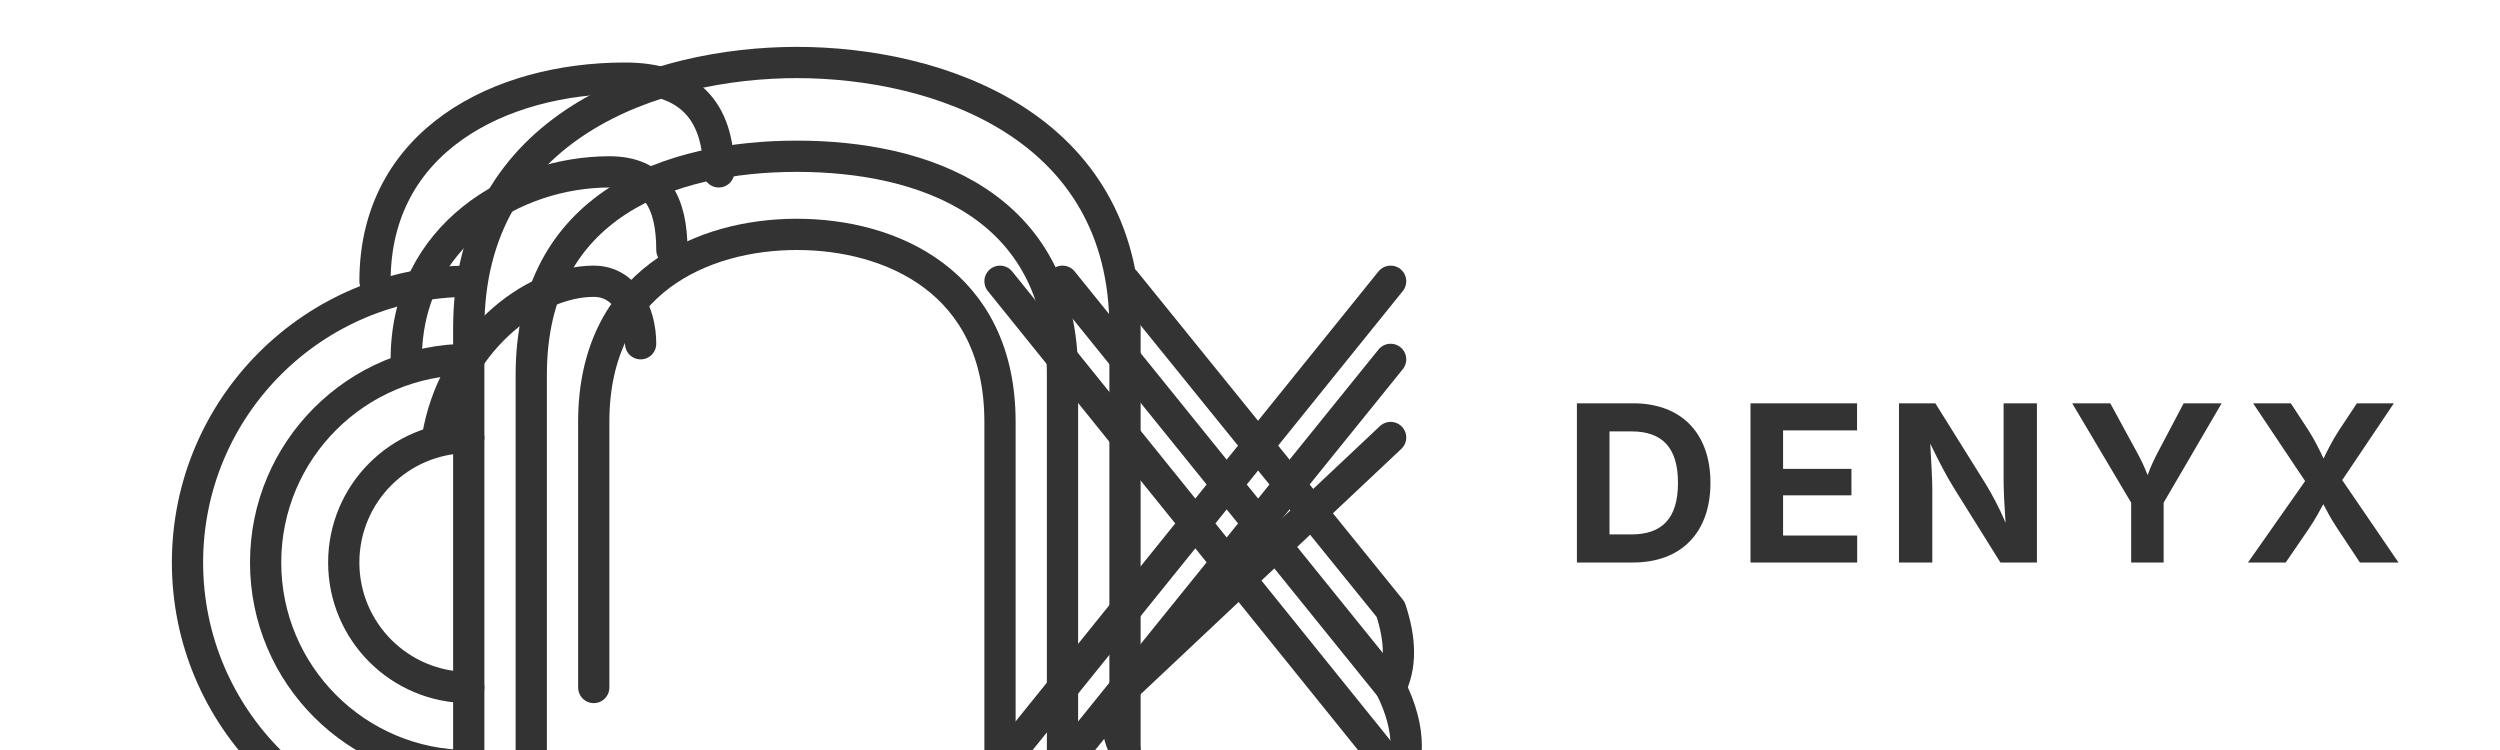
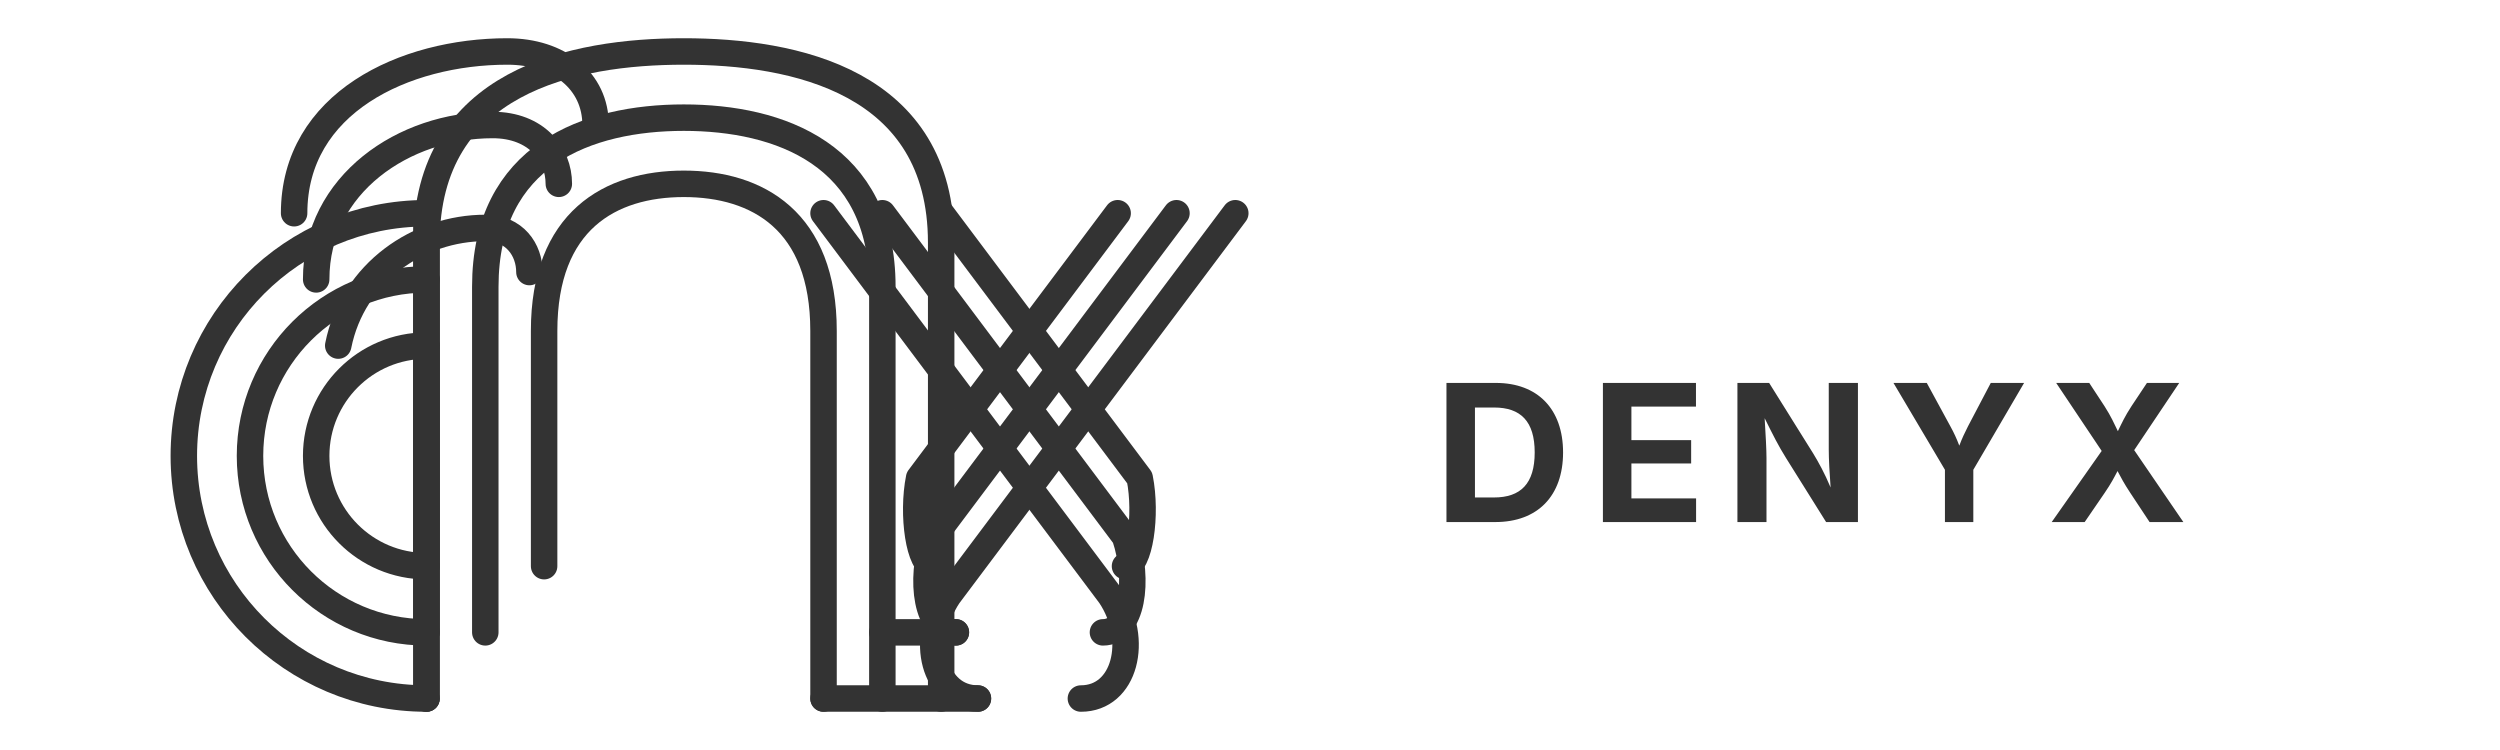
- <svg xmlns="http://www.w3.org/2000/svg" width="80" height="24" viewBox="0 0 320 96" fill="none">
-   <g transform="translate(8, 6)" stroke="#333333" stroke-width="4" stroke-linecap="round" stroke-linejoin="round" fill="none">
-     <path d="M52,30 A36,36 0 1,0 52,102" />
-     <path d="M52,40 A26,26 0 1,0 52,92" />
-     <path d="M52,50 A16,16 0 1,0 52,82" />
-     <path d="M40,30 C40,12 56,4 72,4 C80,4 84,8 84,16" />
-     <path d="M44,40 C44,24 58,16 70,16 C76,16 78,20 78,26" />
-     <path d="M48,50 C50,38 60,30 68,30 C72,30 74,34 74,38" />
-     <path d="M52,102 L52,36 C52,10 76,2 94,2 C112,2 136,10 136,36 L136,102" />
-     <path d="M60,92 L60,42 C60,20 78,14 94,14 C110,14 128,20 128,42 L128,102" />
-     <path d="M68,82 L68,48 C68,30 82,24 94,24 C106,24 120,30 120,48 L120,102" />
-     <path d="M120,30 L170,92 Q176,102 170,108" />
-     <path d="M128,30 L170,82 Q174,90 170,96" />
-     <path d="M136,30 L170,72 Q172,78 170,82" />
-     <path d="M170,30 L120,92 Q114,102 120,108" />
-     <path d="M170,40 L128,92 Q124,98 128,104" />
-     <path d="M170,50 L136,82 Q134,86 136,90" />
+ <svg xmlns="http://www.w3.org/2000/svg" width="80" height="24" viewBox="0 0 340 96" fill="none">
+   <g transform="translate(4, 4)" stroke="#333333" stroke-width="3.6" stroke-linecap="round" stroke-linejoin="round" fill="none">
+     <path d="M54,22 A33,33 0 1,0 54,88" />
+     <path d="M54,31 A24,24 0 1,0 54,79" />
+     <path d="M54,40 A15,15 0 1,0 54,70" />
+     <line x1="54" y1="22" x2="54" y2="88" />
+     <line x1="54" y1="31" x2="54" y2="79" />
+     <line x1="54" y1="40" x2="54" y2="70" />
+     <path d="M36,22 C36,7 51,0 65,0 C72,0 77,4 77,10" />
+     <path d="M39,31 C39,18 51,10 63,10 C69,10 72,14 72,18" />
+     <path d="M42,40 C44,30 53,24 62,24 C66,24 68,27 68,30" />
+     <path d="M54,88 L54,26 C54,4 74,0 89,0 C104,0 124,4 124,26 L124,88" />
+     <path d="M62,79 L62,32 C62,14 76,9 89,9 C102,9 116,14 116,32 L116,88" />
+     <path d="M70,70 L70,38 C70,23 79,18 89,18 C99,18 108,23 108,38 L108,88" />
+     <path d="M108,22 L147,74 C151,80 149,88 143,88" />
+     <path d="M116,22 L149,66 C151,72 150,79 146,79" />
+     <path d="M124,22 L151,58 C152,63 151,70 149,70" />
+     <path d="M164,22 L125,74 C121,80 123,88 129,88" />
+     <path d="M156,22 L123,66 C121,72 122,79 126,79" />
+     <path d="M148,22 L121,58 C120,63 121,70 123,70" />
+     <line x1="108" y1="88" x2="129" y2="88" />
+     <line x1="116" y1="79" x2="126" y2="79" />
  </g>
-   <text x="200" y="72" font-family="'Inter','Helvetica Neue',Arial,sans-serif" font-size="28" font-weight="700" letter-spacing="2" fill="#333333">DENYX</text>
+   <text x="195" y="68" font-family="'Inter','Helvetica Neue',Arial,sans-serif" font-size="26" font-weight="700" letter-spacing="2.5" fill="#333333">DENYX</text>
</svg>
